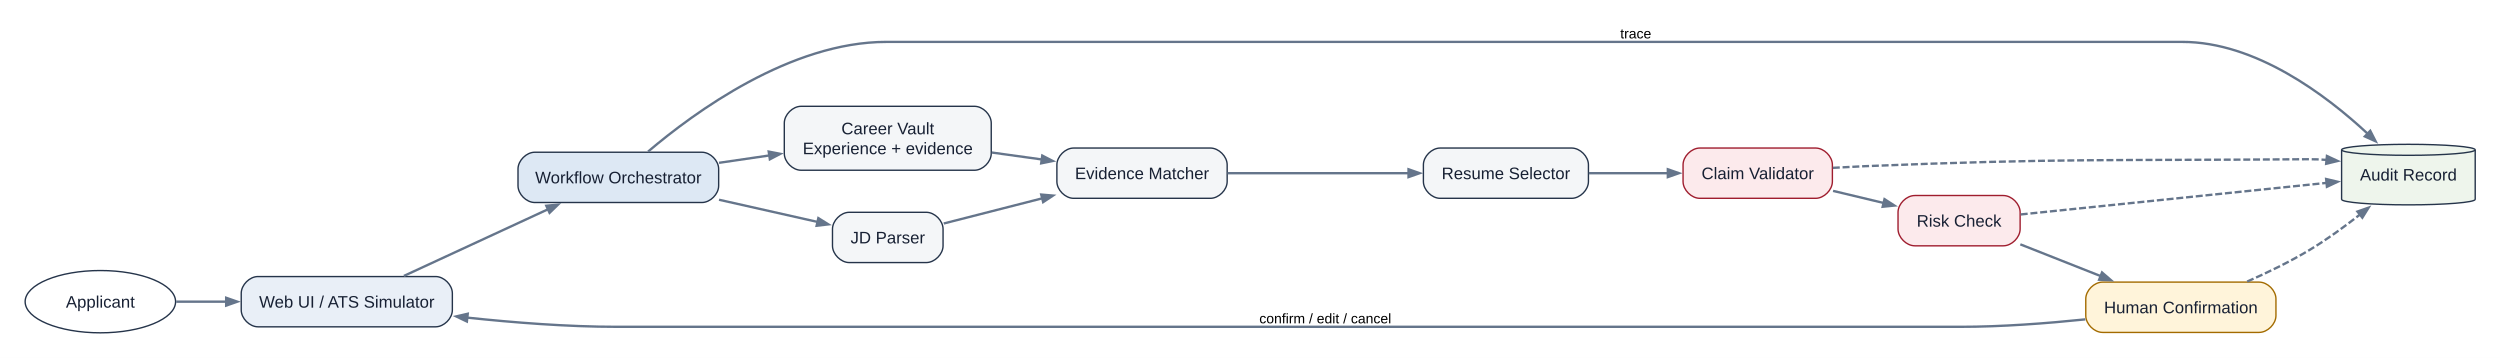
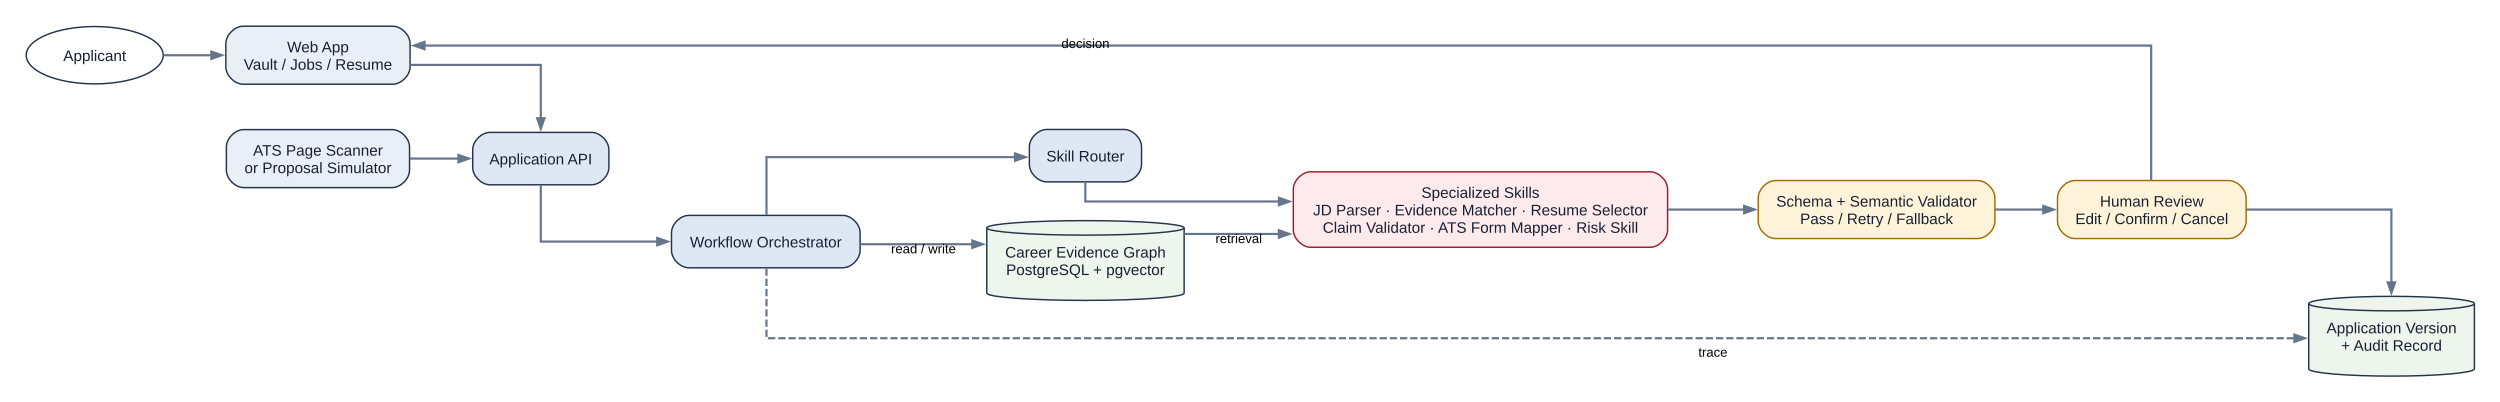
- <svg xmlns="http://www.w3.org/2000/svg" width="1790pt" height="256pt" viewBox="0.00 0.00 1790.00 256.00">
-   <g id="graph0" class="graph" transform="scale(1 1) rotate(0) translate(18 238.3)">
-     <polygon fill="#ffffff" stroke="none" points="-18,18 -18,-238.3 1772.25,-238.3 1772.25,18 -18,18" />
+ <svg xmlns="http://www.w3.org/2000/svg" width="1717pt" height="276pt" viewBox="0.00 0.00 1717.00 276.00">
+   <g id="graph0" class="graph" transform="scale(1 1) rotate(0) translate(18 258.31)">
+     <polygon fill="#ffffff" stroke="none" points="-18,18 -18,-258.31 1699.42,-258.31 1699.42,18 -18,18" />
    <g id="node1" class="node">
-       <ellipse fill="#ffffff" stroke="#25344a" cx="53.86" cy="-22.3" rx="53.86" ry="22.3" />
-       <text xml:space="preserve" text-anchor="middle" x="53.86" y="-18.02" font-family="Arial" font-size="12.00" fill="#172033">Applicant</text>
+       <ellipse fill="#ffffff" stroke="#25344a" cx="47.05" cy="-220.39" rx="47.05" ry="19.69" />
+       <text xml:space="preserve" text-anchor="middle" x="47.05" y="-216.41" font-family="Arial" font-size="10.50" fill="#172033">Applicant</text>
    </g>
    <g id="node2" class="node">
-       <path fill="#e9eff7" stroke="#25344a" d="M293.89,-40.3C293.89,-40.3 166.72,-40.3 166.72,-40.3 160.72,-40.3 154.72,-34.3 154.72,-28.3 154.72,-28.3 154.72,-16.3 154.72,-16.3 154.72,-10.3 160.72,-4.3 166.72,-4.3 166.72,-4.3 293.89,-4.3 293.89,-4.3 299.89,-4.3 305.89,-10.3 305.89,-16.3 305.89,-16.3 305.89,-28.3 305.89,-28.3 305.89,-34.3 299.89,-40.3 293.89,-40.3" />
-       <text xml:space="preserve" text-anchor="middle" x="230.31" y="-18.02" font-family="Arial" font-size="12.00" fill="#172033">Web UI / ATS Simulator</text>
+       <path fill="#e9eff7" stroke="#25344a" d="M251.64,-240.31C251.64,-240.31 149.1,-240.31 149.1,-240.31 143.1,-240.31 137.1,-234.31 137.1,-228.31 137.1,-228.31 137.1,-212.47 137.1,-212.47 137.1,-206.47 143.1,-200.47 149.1,-200.47 149.1,-200.47 251.64,-200.47 251.64,-200.47 257.64,-200.47 263.64,-206.47 263.64,-212.47 263.64,-212.47 263.64,-228.31 263.64,-228.31 263.64,-234.31 257.64,-240.31 251.64,-240.31" />
+       <text xml:space="preserve" text-anchor="middle" x="200.37" y="-222.41" font-family="Arial" font-size="10.50" fill="#172033">Web App</text>
+       <text xml:space="preserve" text-anchor="middle" x="200.37" y="-210.41" font-family="Arial" font-size="10.50" fill="#172033">Vault / Jobs / Resume</text>
    </g>
    <g id="edge1" class="edge">
-       <path fill="none" stroke="#65758b" stroke-width="1.7" d="M108.15,-22.3C119.58,-22.3 131.93,-22.3 144.22,-22.3" />
-       <polygon fill="#65758b" stroke="#65758b" stroke-width="1.7" points="143.94,-25.1 151.94,-22.3 143.94,-19.5 143.94,-25.1" />
+       <path fill="none" stroke="#65758b" stroke-width="1.5" d="M94.3,-220.39C94.3,-220.39 127.16,-220.39 127.16,-220.39" />
+       <polygon fill="#65758b" stroke="#65758b" stroke-width="1.5" points="127.16,-222.91 134.36,-220.39 127.16,-217.87 127.16,-222.91" />
+     </g>
+     <g id="node4" class="node">
+       <path fill="#dde8f4" stroke="#25344a" d="M388.18,-167.39C388.18,-167.39 318.64,-167.39 318.64,-167.39 312.64,-167.39 306.64,-161.39 306.64,-155.39 306.64,-155.39 306.64,-143.39 306.64,-143.39 306.64,-137.39 312.64,-131.39 318.64,-131.39 318.64,-131.39 388.18,-131.39 388.18,-131.39 394.18,-131.39 400.18,-137.39 400.18,-143.39 400.18,-143.39 400.18,-155.39 400.18,-155.39 400.18,-161.39 394.18,-167.39 388.18,-167.39" />
+       <text xml:space="preserve" text-anchor="middle" x="353.41" y="-145.41" font-family="Arial" font-size="10.50" fill="#172033">Application API</text>
+     </g>
+     <g id="edge2" class="edge">
+       <path fill="none" stroke="#65758b" stroke-width="1.5" d="M263.95,-213.75C306,-213.75 353.42,-213.75 353.42,-213.75 353.42,-213.75 353.42,-177.13 353.42,-177.13" />
+       <polygon fill="#65758b" stroke="#65758b" stroke-width="1.5" points="355.94,-177.13 353.42,-169.93 350.9,-177.13 355.94,-177.13" />
    </g>
    <g id="node3" class="node">
-       <path fill="#dde8f4" stroke="#25344a" d="M484.56,-129.3C484.56,-129.3 364.89,-129.3 364.89,-129.3 358.89,-129.3 352.89,-123.3 352.89,-117.3 352.89,-117.3 352.89,-105.3 352.89,-105.3 352.89,-99.3 358.89,-93.3 364.89,-93.3 364.89,-93.3 484.56,-93.3 484.56,-93.3 490.56,-93.3 496.56,-99.3 496.56,-105.3 496.56,-105.3 496.56,-117.3 496.56,-117.3 496.56,-123.3 490.56,-129.3 484.56,-129.3" />
-       <text xml:space="preserve" text-anchor="middle" x="424.73" y="-107.02" font-family="Arial" font-size="12.00" fill="#172033">Workflow Orchestrator</text>
+       <path fill="#e9eff7" stroke="#25344a" d="M251.27,-169.31C251.27,-169.31 149.48,-169.31 149.48,-169.31 143.48,-169.31 137.48,-163.31 137.48,-157.31 137.48,-157.31 137.48,-141.47 137.48,-141.47 137.48,-135.47 143.48,-129.47 149.48,-129.47 149.48,-129.47 251.27,-129.47 251.27,-129.47 257.27,-129.47 263.27,-135.47 263.27,-141.47 263.27,-141.47 263.27,-157.31 263.27,-157.31 263.27,-163.31 257.27,-169.31 251.27,-169.31" />
+       <text xml:space="preserve" text-anchor="middle" x="200.37" y="-151.41" font-family="Arial" font-size="10.50" fill="#172033">ATS Page Scanner</text>
+       <text xml:space="preserve" text-anchor="middle" x="200.37" y="-139.41" font-family="Arial" font-size="10.50" fill="#172033">or Proposal Simulator</text>
    </g>
-     <g id="edge2" class="edge">
-       <path fill="none" stroke="#65758b" stroke-width="1.7" d="M271.18,-40.74C301.23,-54.64 342.62,-73.78 374.7,-88.62" />
-       <polygon fill="#65758b" stroke="#65758b" stroke-width="1.7" points="373.14,-90.98 381.57,-91.8 375.49,-85.9 373.14,-90.98" />
+     <g id="edge5" class="edge">
+       <path fill="none" stroke="#65758b" stroke-width="1.5" d="M263.5,-149.39C263.5,-149.39 296.86,-149.39 296.86,-149.39" />
+       <polygon fill="#65758b" stroke="#65758b" stroke-width="1.5" points="296.86,-151.91 304.06,-149.39 296.86,-146.87 296.86,-151.91" />
    </g>
-     <g id="node4" class="node">
-       <path fill="#f4f6f8" stroke="#25344a" d="M679.73,-162.19C679.73,-162.19 555.56,-162.19 555.56,-162.19 549.56,-162.19 543.56,-156.19 543.56,-150.19 543.56,-150.19 543.56,-128.41 543.56,-128.41 543.56,-122.41 549.56,-116.41 555.56,-116.41 555.56,-116.41 679.73,-116.41 679.73,-116.41 685.73,-116.41 691.73,-122.41 691.73,-128.41 691.73,-128.41 691.73,-150.19 691.73,-150.19 691.73,-156.19 685.73,-162.19 679.73,-162.19" />
-       <text xml:space="preserve" text-anchor="middle" x="617.65" y="-142.15" font-family="Arial" font-size="12.00" fill="#172033">Career Vault</text>
-       <text xml:space="preserve" text-anchor="middle" x="617.65" y="-127.9" font-family="Arial" font-size="12.00" fill="#172033">Experience + evidence</text>
+     <g id="node5" class="node">
+       <path fill="#dde8f4" stroke="#25344a" d="M560.72,-110.39C560.72,-110.39 455.18,-110.39 455.18,-110.39 449.18,-110.39 443.18,-104.39 443.18,-98.39 443.18,-98.39 443.18,-86.39 443.18,-86.39 443.18,-80.39 449.18,-74.39 455.18,-74.39 455.18,-74.39 560.72,-74.39 560.72,-74.39 566.72,-74.39 572.72,-80.39 572.72,-86.39 572.72,-86.39 572.72,-98.39 572.72,-98.39 572.72,-104.39 566.72,-110.39 560.72,-110.39" />
+       <text xml:space="preserve" text-anchor="middle" x="507.95" y="-88.41" font-family="Arial" font-size="10.50" fill="#172033">Workflow Orchestrator</text>
    </g>
    <g id="edge3" class="edge">
-       <path fill="none" stroke="#65758b" stroke-width="1.7" d="M496.82,-121.72C508.66,-123.46 521.04,-125.27 533.16,-127.05" />
-       <polygon fill="#65758b" stroke="#65758b" stroke-width="1.7" points="532.39,-129.77 540.72,-128.16 533.21,-124.23 532.39,-129.77" />
+       <path fill="none" stroke="#65758b" stroke-width="1.5" d="M353.42,-131.04C353.42,-114.38 353.42,-92.39 353.42,-92.39 353.42,-92.39 433.39,-92.39 433.39,-92.39" />
+       <polygon fill="#65758b" stroke="#65758b" stroke-width="1.5" points="433.39,-94.91 440.59,-92.39 433.39,-89.87 433.39,-94.91" />
    </g>
-     <g id="node5" class="node">
-       <path fill="#f4f6f8" stroke="#25344a" d="M645.23,-86.3C645.23,-86.3 590.06,-86.3 590.06,-86.3 584.06,-86.3 578.06,-80.3 578.06,-74.3 578.06,-74.3 578.06,-62.3 578.06,-62.3 578.06,-56.3 584.06,-50.3 590.06,-50.3 590.06,-50.3 645.23,-50.3 645.23,-50.3 651.23,-50.3 657.23,-56.3 657.23,-62.3 657.23,-62.3 657.23,-74.3 657.23,-74.3 657.23,-80.3 651.23,-86.3 645.23,-86.3" />
-       <text xml:space="preserve" text-anchor="middle" x="617.65" y="-64.02" font-family="Arial" font-size="12.00" fill="#172033">JD Parser</text>
+     <g id="node6" class="node">
+       <path fill="#dde8f4" stroke="#25344a" d="M754.01,-169.39C754.01,-169.39 700.97,-169.39 700.97,-169.39 694.97,-169.39 688.97,-163.39 688.97,-157.39 688.97,-157.39 688.97,-145.39 688.97,-145.39 688.97,-139.39 694.97,-133.39 700.97,-133.39 700.97,-133.39 754.01,-133.39 754.01,-133.39 760.01,-133.39 766.01,-139.39 766.01,-145.39 766.01,-145.39 766.01,-157.39 766.01,-157.39 766.01,-163.39 760.01,-169.39 754.01,-169.39" />
+       <text xml:space="preserve" text-anchor="middle" x="727.49" y="-147.41" font-family="Arial" font-size="10.50" fill="#172033">Skill Router</text>
    </g>
    <g id="edge4" class="edge">
-       <path fill="none" stroke="#65758b" stroke-width="1.7" d="M496.82,-95.28C520.32,-89.99 545.94,-84.22 567.44,-79.38" />
-       <polygon fill="#65758b" stroke="#65758b" stroke-width="1.7" points="567.93,-82.14 575.12,-77.65 566.7,-76.67 567.93,-82.14" />
+       <path fill="none" stroke="#65758b" stroke-width="1.5" d="M508.42,-110.74C508.42,-127.73 508.42,-150.39 508.42,-150.39 508.42,-150.39 679.11,-150.39 679.11,-150.39" />
+       <polygon fill="#65758b" stroke="#65758b" stroke-width="1.5" points="679.11,-152.91 686.31,-150.39 679.11,-147.87 679.11,-152.91" />
+     </g>
+     <g id="node9" class="node">
+       <path fill="#eef5ec" stroke="#25344a" d="M795.26,-101.8C795.26,-104.55 764.89,-106.78 727.49,-106.78 690.1,-106.78 659.72,-104.55 659.72,-101.8 659.72,-101.8 659.72,-56.98 659.72,-56.98 659.72,-54.23 690.1,-52 727.49,-52 764.89,-52 795.26,-54.23 795.26,-56.98 795.26,-56.98 795.26,-101.8 795.26,-101.8" />
+       <path fill="none" stroke="#25344a" d="M795.26,-101.8C795.26,-99.05 764.89,-96.82 727.49,-96.82 690.1,-96.82 659.72,-99.05 659.72,-101.8" />
+       <text xml:space="preserve" text-anchor="middle" x="727.49" y="-81.41" font-family="Arial" font-size="10.50" fill="#172033">Career Evidence Graph</text>
+       <text xml:space="preserve" text-anchor="middle" x="727.49" y="-69.41" font-family="Arial" font-size="10.50" fill="#172033">PostgreSQL + pgvector</text>
+     </g>
+     <g id="edge10" class="edge">
+       <path fill="none" stroke="#65758b" stroke-width="1.5" d="M572.93,-90.58C572.93,-90.58 649.78,-90.58 649.78,-90.58" />
+       <polygon fill="#65758b" stroke="#65758b" stroke-width="1.5" points="649.78,-93.11 656.98,-90.59 649.78,-88.07 649.78,-93.11" />
+       <text xml:space="preserve" text-anchor="middle" x="616.22" y="-84.34" font-family="Arial" font-size="9.00">read / write</text>
    </g>
    <g id="node11" class="node">
-       <path fill="#eef5ec" stroke="#25344a" d="M1754.25,-131.03C1754.25,-133.21 1732.81,-134.97 1706.42,-134.97 1680.02,-134.97 1658.58,-133.21 1658.58,-131.03 1658.58,-131.03 1658.58,-95.56 1658.58,-95.56 1658.58,-93.38 1680.02,-91.62 1706.42,-91.62 1732.81,-91.62 1754.25,-93.38 1754.25,-95.56 1754.25,-95.56 1754.25,-131.03 1754.25,-131.03" />
-       <path fill="none" stroke="#25344a" d="M1754.25,-131.03C1754.25,-128.86 1732.81,-127.09 1706.42,-127.09 1680.02,-127.09 1658.58,-128.86 1658.58,-131.03" />
-       <text xml:space="preserve" text-anchor="middle" x="1706.42" y="-109.02" font-family="Arial" font-size="12.00" fill="#172033">Audit Record</text>
+       <path fill="#eef5ec" stroke="#25344a" d="M1681.42,-49.8C1681.42,-52.55 1655.92,-54.78 1624.53,-54.78 1593.13,-54.78 1567.63,-52.55 1567.63,-49.8 1567.63,-49.8 1567.63,-4.98 1567.63,-4.98 1567.63,-2.23 1593.13,0 1624.53,0 1655.92,0 1681.42,-2.23 1681.42,-4.98 1681.42,-4.98 1681.42,-49.8 1681.42,-49.8" />
+       <path fill="none" stroke="#25344a" d="M1681.42,-49.8C1681.42,-47.05 1655.92,-44.82 1624.53,-44.82 1593.13,-44.82 1567.63,-47.05 1567.63,-49.8" />
+       <text xml:space="preserve" text-anchor="middle" x="1624.53" y="-29.41" font-family="Arial" font-size="10.50" fill="#172033">Application Version</text>
+       <text xml:space="preserve" text-anchor="middle" x="1624.53" y="-17.41" font-family="Arial" font-size="10.50" fill="#172033">+ Audit Record</text>
+     </g>
+     <g id="edge13" class="edge">
+       <path fill="none" stroke="#65758b" stroke-width="1.5" stroke-dasharray="5,2" d="M508.42,-73.9C508.42,-54.25 508.42,-26 508.42,-26 508.42,-26 1557.79,-26 1557.79,-26" />
+       <polygon fill="#65758b" stroke="#65758b" stroke-width="1.5" points="1557.79,-28.52 1564.99,-26 1557.79,-23.48 1557.79,-28.52" />
+       <text xml:space="preserve" text-anchor="middle" x="1158.43" y="-13.34" font-family="Arial" font-size="9.00">trace</text>
+     </g>
+     <g id="node7" class="node">
+       <path fill="#fceaec" stroke="#9f1d2e" d="M1115.3,-140.31C1115.3,-140.31 882.26,-140.31 882.26,-140.31 876.26,-140.31 870.26,-134.31 870.26,-128.31 870.26,-128.31 870.26,-100.47 870.26,-100.47 870.26,-94.47 876.26,-88.47 882.26,-88.47 882.26,-88.47 1115.3,-88.47 1115.3,-88.47 1121.3,-88.47 1127.3,-94.47 1127.3,-100.47 1127.3,-100.47 1127.3,-128.31 1127.3,-128.31 1127.3,-134.31 1121.3,-140.31 1115.3,-140.31" />
+       <text xml:space="preserve" text-anchor="middle" x="998.78" y="-122.41" font-family="Arial" font-size="10.50" fill="#172033">Specialized Skills</text>
+       <text xml:space="preserve" text-anchor="middle" x="998.78" y="-110.41" font-family="Arial" font-size="10.50" fill="#172033">JD Parser · Evidence Matcher · Resume Selector</text>
+       <text xml:space="preserve" text-anchor="middle" x="998.78" y="-98.41" font-family="Arial" font-size="10.50" fill="#172033">Claim Validator · ATS Form Mapper · Risk Skill</text>
+     </g>
+     <g id="edge6" class="edge">
+       <path fill="none" stroke="#65758b" stroke-width="1.5" d="M727.42,-133.09C727.42,-126.17 727.42,-119.93 727.42,-119.93 727.42,-119.93 860.39,-119.93 860.39,-119.93" />
+       <polygon fill="#65758b" stroke="#65758b" stroke-width="1.5" points="860.39,-122.45 867.59,-119.93 860.39,-117.41 860.39,-122.45" />
+     </g>
+     <g id="node8" class="node">
+       <path fill="#fff4da" stroke="#a36b00" d="M1340.09,-134.31C1340.09,-134.31 1201.55,-134.31 1201.55,-134.31 1195.55,-134.31 1189.55,-128.31 1189.55,-122.31 1189.55,-122.31 1189.55,-106.47 1189.55,-106.47 1189.55,-100.47 1195.55,-94.47 1201.55,-94.47 1201.55,-94.47 1340.09,-94.47 1340.09,-94.47 1346.09,-94.47 1352.09,-100.47 1352.09,-106.47 1352.09,-106.47 1352.09,-122.31 1352.09,-122.31 1352.09,-128.31 1346.09,-134.31 1340.09,-134.31" />
+       <text xml:space="preserve" text-anchor="middle" x="1270.82" y="-116.41" font-family="Arial" font-size="10.50" fill="#172033">Schema + Semantic Validator</text>
+       <text xml:space="preserve" text-anchor="middle" x="1270.82" y="-104.41" font-family="Arial" font-size="10.50" fill="#172033">Pass / Retry / Fallback</text>
+     </g>
+     <g id="edge7" class="edge">
+       <path fill="none" stroke="#65758b" stroke-width="1.5" d="M1127.63,-114.39C1127.63,-114.39 1179.87,-114.39 1179.87,-114.39" />
+       <polygon fill="#65758b" stroke="#65758b" stroke-width="1.5" points="1179.87,-116.91 1187.07,-114.39 1179.87,-111.87 1179.87,-116.91" />
+     </g>
+     <g id="node10" class="node">
+       <path fill="#fff4da" stroke="#a36b00" d="M1512.63,-134.31C1512.63,-134.31 1407.09,-134.31 1407.09,-134.31 1401.09,-134.31 1395.09,-128.31 1395.09,-122.31 1395.09,-122.31 1395.09,-106.47 1395.09,-106.47 1395.09,-100.47 1401.09,-94.47 1407.09,-94.47 1407.09,-94.47 1512.63,-94.47 1512.63,-94.47 1518.63,-94.47 1524.63,-100.47 1524.63,-106.47 1524.63,-106.47 1524.63,-122.31 1524.63,-122.31 1524.63,-128.31 1518.63,-134.31 1512.63,-134.31" />
+       <text xml:space="preserve" text-anchor="middle" x="1459.86" y="-116.41" font-family="Arial" font-size="10.50" fill="#172033">Human Review</text>
+       <text xml:space="preserve" text-anchor="middle" x="1459.86" y="-104.41" font-family="Arial" font-size="10.50" fill="#172033">Edit / Confirm / Cancel</text>
+     </g>
+     <g id="edge8" class="edge">
+       <path fill="none" stroke="#65758b" stroke-width="1.5" d="M1352.36,-114.39C1352.36,-114.39 1385.34,-114.39 1385.34,-114.39" />
+       <polygon fill="#65758b" stroke="#65758b" stroke-width="1.5" points="1385.34,-116.91 1392.54,-114.39 1385.34,-111.87 1385.34,-116.91" />
+     </g>
+     <g id="edge9" class="edge">
+       <path fill="none" stroke="#65758b" stroke-width="1.5" d="M795.6,-97.62C795.6,-97.62 860.33,-97.62 860.33,-97.62" />
+       <polygon fill="#65758b" stroke="#65758b" stroke-width="1.5" points="860.33,-100.15 867.53,-97.63 860.33,-95.11 860.33,-100.15" />
+       <text xml:space="preserve" text-anchor="middle" x="832.76" y="-91.34" font-family="Arial" font-size="9.00">retrieval</text>
+     </g>
+     <g id="edge11" class="edge">
+       <path fill="none" stroke="#65758b" stroke-width="1.5" d="M1459.42,-134.79C1459.42,-167.25 1459.42,-227.03 1459.42,-227.03 1459.42,-227.03 273.57,-227.03 273.57,-227.03" />
+       <polygon fill="#65758b" stroke="#65758b" stroke-width="1.5" points="273.57,-224.51 266.37,-227.03 273.57,-229.55 273.57,-224.51" />
+       <text xml:space="preserve" text-anchor="middle" x="727.49" y="-225.34" font-family="Arial" font-size="9.00">decision</text>
    </g>
    <g id="edge12" class="edge">
-       <path fill="none" stroke="#65758b" stroke-width="1.7" d="M446.03,-129.77C479.16,-157.91 548.05,-208.3 616.65,-208.3 616.65,-208.3 616.65,-208.3 1544.5,-208.3 1596.91,-208.3 1647.26,-170.46 1677.27,-142.54" />
-       <polygon fill="#65758b" stroke="#65758b" stroke-width="1.7" points="1679.11,-144.66 1682.96,-137.11 1675.24,-140.61 1679.11,-144.66" />
-       <text xml:space="preserve" text-anchor="middle" x="1153.2" y="-210.8" font-family="Arial" font-size="10.00">trace</text>
-     </g>
-     <g id="node6" class="node">
-       <path fill="#f4f6f8" stroke="#25344a" d="M848.65,-132.3C848.65,-132.3 750.73,-132.3 750.73,-132.3 744.73,-132.3 738.73,-126.3 738.73,-120.3 738.73,-120.3 738.73,-108.3 738.73,-108.3 738.73,-102.3 744.73,-96.3 750.73,-96.3 750.73,-96.3 848.65,-96.3 848.65,-96.3 854.65,-96.3 860.65,-102.3 860.65,-108.3 860.65,-108.3 860.65,-120.3 860.65,-120.3 860.65,-126.3 854.65,-132.3 848.65,-132.3" />
-       <text xml:space="preserve" text-anchor="middle" x="799.69" y="-110.02" font-family="Arial" font-size="12.00" fill="#172033">Evidence Matcher</text>
-     </g>
-     <g id="edge5" class="edge">
-       <path fill="none" stroke="#65758b" stroke-width="1.7" d="M692.14,-129.09C704.02,-127.44 716.3,-125.74 728.11,-124.1" />
-       <polygon fill="#65758b" stroke="#65758b" stroke-width="1.7" points="728.26,-126.9 735.8,-123.03 727.49,-121.35 728.26,-126.9" />
-     </g>
-     <g id="edge6" class="edge">
-       <path fill="none" stroke="#65758b" stroke-width="1.7" d="M657.71,-78.28C678.35,-83.55 704.3,-90.18 728.3,-96.31" />
-       <polygon fill="#65758b" stroke="#65758b" stroke-width="1.7" points="727.51,-99 735.96,-98.27 728.9,-93.57 727.51,-99" />
-     </g>
-     <g id="node7" class="node">
-       <path fill="#f4f6f8" stroke="#25344a" d="M1107.32,-132.3C1107.32,-132.3 1013.15,-132.3 1013.15,-132.3 1007.15,-132.3 1001.15,-126.3 1001.15,-120.3 1001.15,-120.3 1001.15,-108.3 1001.15,-108.3 1001.15,-102.3 1007.15,-96.3 1013.15,-96.3 1013.15,-96.3 1107.32,-96.3 1107.32,-96.3 1113.32,-96.3 1119.32,-102.3 1119.32,-108.3 1119.32,-108.3 1119.32,-120.3 1119.32,-120.3 1119.32,-126.3 1113.32,-132.3 1107.32,-132.3" />
-       <text xml:space="preserve" text-anchor="middle" x="1060.24" y="-110.02" font-family="Arial" font-size="12.00" fill="#172033">Resume Selector</text>
-     </g>
-     <g id="edge7" class="edge">
-       <path fill="none" stroke="#65758b" stroke-width="1.7" d="M860.98,-114.3C899.75,-114.3 950.21,-114.3 990.53,-114.3" />
-       <polygon fill="#65758b" stroke="#65758b" stroke-width="1.7" points="990.5,-117.1 998.5,-114.3 990.5,-111.5 990.5,-117.1" />
-     </g>
-     <g id="node8" class="node">
-       <path fill="#fceaec" stroke="#9f1d2e" d="M1281.99,-132.3C1281.99,-132.3 1199.07,-132.3 1199.07,-132.3 1193.07,-132.3 1187.07,-126.3 1187.07,-120.3 1187.07,-120.3 1187.07,-108.3 1187.07,-108.3 1187.07,-102.3 1193.07,-96.3 1199.07,-96.3 1199.07,-96.3 1281.99,-96.3 1281.99,-96.3 1287.99,-96.3 1293.99,-102.3 1293.99,-108.3 1293.99,-108.3 1293.99,-120.3 1293.99,-120.3 1293.99,-126.3 1287.99,-132.3 1281.99,-132.3" />
-       <text xml:space="preserve" text-anchor="middle" x="1240.53" y="-110.02" font-family="Arial" font-size="12.00" fill="#172033">Claim Validator</text>
-     </g>
-     <g id="edge8" class="edge">
-       <path fill="none" stroke="#65758b" stroke-width="1.7" d="M1119.62,-114.3C1137.78,-114.3 1157.89,-114.3 1176.37,-114.3" />
-       <polygon fill="#65758b" stroke="#65758b" stroke-width="1.7" points="1176.17,-117.1 1184.17,-114.3 1176.17,-111.5 1176.17,-117.1" />
-     </g>
-     <g id="node9" class="node">
-       <path fill="#fceaec" stroke="#9f1d2e" d="M1416.41,-98.3C1416.41,-98.3 1352.99,-98.3 1352.99,-98.3 1346.99,-98.3 1340.99,-92.3 1340.99,-86.3 1340.99,-86.3 1340.99,-74.3 1340.99,-74.3 1340.99,-68.3 1346.99,-62.3 1352.99,-62.3 1352.99,-62.3 1416.41,-62.3 1416.41,-62.3 1422.41,-62.3 1428.41,-68.3 1428.41,-74.3 1428.41,-74.3 1428.41,-86.3 1428.41,-86.3 1428.41,-92.3 1422.41,-98.3 1416.41,-98.3" />
-       <text xml:space="preserve" text-anchor="middle" x="1384.7" y="-76.02" font-family="Arial" font-size="12.00" fill="#172033">Risk Check</text>
-     </g>
-     <g id="edge9" class="edge">
-       <path fill="none" stroke="#65758b" stroke-width="1.7" d="M1294.47,-101.63C1306.32,-98.8 1318.88,-95.8 1330.73,-92.96" />
-       <polygon fill="#65758b" stroke="#65758b" stroke-width="1.7" points="1331.29,-95.71 1338.42,-91.12 1329.98,-90.26 1331.29,-95.71" />
-     </g>
-     <g id="edge13" class="edge">
-       <path fill="none" stroke="#65758b" stroke-width="1.7" stroke-dasharray="5,2" d="M1294.29,-118.13C1301.9,-118.59 1309.64,-118.99 1316.99,-119.3 1458.04,-125.07 1493.42,-123.18 1634.58,-124.3 1638.92,-124.33 1643.39,-124.15 1647.88,-123.81" />
-       <polygon fill="#65758b" stroke="#65758b" stroke-width="1.7" points="1648.08,-126.61 1655.77,-123.03 1647.53,-121.04 1648.08,-126.61" />
-     </g>
-     <g id="node10" class="node">
-       <path fill="#fff4da" stroke="#a36b00" d="M1599.58,-36.3C1599.58,-36.3 1487.41,-36.3 1487.41,-36.3 1481.41,-36.3 1475.41,-30.3 1475.41,-24.3 1475.41,-24.3 1475.41,-12.3 1475.41,-12.3 1475.41,-6.3 1481.41,-0.3 1487.41,-0.3 1487.41,-0.3 1599.58,-0.3 1599.58,-0.3 1605.58,-0.3 1611.58,-6.3 1611.58,-12.3 1611.58,-12.3 1611.58,-24.3 1611.58,-24.3 1611.58,-30.3 1605.58,-36.3 1599.58,-36.3" />
-       <text xml:space="preserve" text-anchor="middle" x="1543.5" y="-14.02" font-family="Arial" font-size="12.00" fill="#172033">Human Confirmation</text>
-     </g>
-     <g id="edge10" class="edge">
-       <path fill="none" stroke="#65758b" stroke-width="1.7" d="M1428.55,-63.35C1446.3,-56.33 1467.15,-48.09 1486.13,-40.59" />
-       <polygon fill="#65758b" stroke="#65758b" stroke-width="1.7" points="1487.05,-43.23 1493.46,-37.69 1484.99,-38.02 1487.05,-43.23" />
-     </g>
-     <g id="edge14" class="edge">
-       <path fill="none" stroke="#65758b" stroke-width="1.7" stroke-dasharray="5,2" d="M1428.82,-84.75C1485.49,-90.6 1585.2,-100.89 1648.15,-107.38" />
-       <polygon fill="#65758b" stroke="#65758b" stroke-width="1.7" points="1647.51,-110.13 1655.75,-108.17 1648.08,-104.56 1647.51,-110.13" />
-     </g>
-     <g id="edge11" class="edge">
-       <path fill="none" stroke="#65758b" stroke-width="1.7" d="M1475.08,-9.63C1447.43,-6.76 1415.08,-4.3 1385.7,-4.3 423.73,-4.3 423.73,-4.3 423.73,-4.3 388.45,-4.3 349.7,-7.33 316.28,-10.91" />
-       <polygon fill="#65758b" stroke="#65758b" stroke-width="1.7" points="316.29,-8.09 308.64,-11.75 316.9,-13.66 316.29,-8.09" />
-       <text xml:space="preserve" text-anchor="middle" x="930.9" y="-6.8" font-family="Arial" font-size="10.00">confirm / edit / cancel</text>
-     </g>
-     <g id="edge15" class="edge">
-       <path fill="none" stroke="#65758b" stroke-width="1.7" stroke-dasharray="5,2" d="M1590.97,-36.69C1605.61,-43.15 1621.6,-50.91 1635.58,-59.3 1647.94,-66.71 1660.64,-75.97 1671.76,-84.71" />
-       <polygon fill="#65758b" stroke="#65758b" stroke-width="1.7" points="1669.93,-86.83 1677.92,-89.64 1673.43,-82.45 1669.93,-86.83" />
+       <path fill="none" stroke="#65758b" stroke-width="1.5" d="M1524.9,-114.39C1570.9,-114.39 1624.42,-114.39 1624.42,-114.39 1624.42,-114.39 1624.42,-64.39 1624.42,-64.39" />
+       <polygon fill="#65758b" stroke="#65758b" stroke-width="1.5" points="1626.94,-64.39 1624.42,-57.19 1621.9,-64.39 1626.94,-64.39" />
    </g>
  </g>
</svg>
